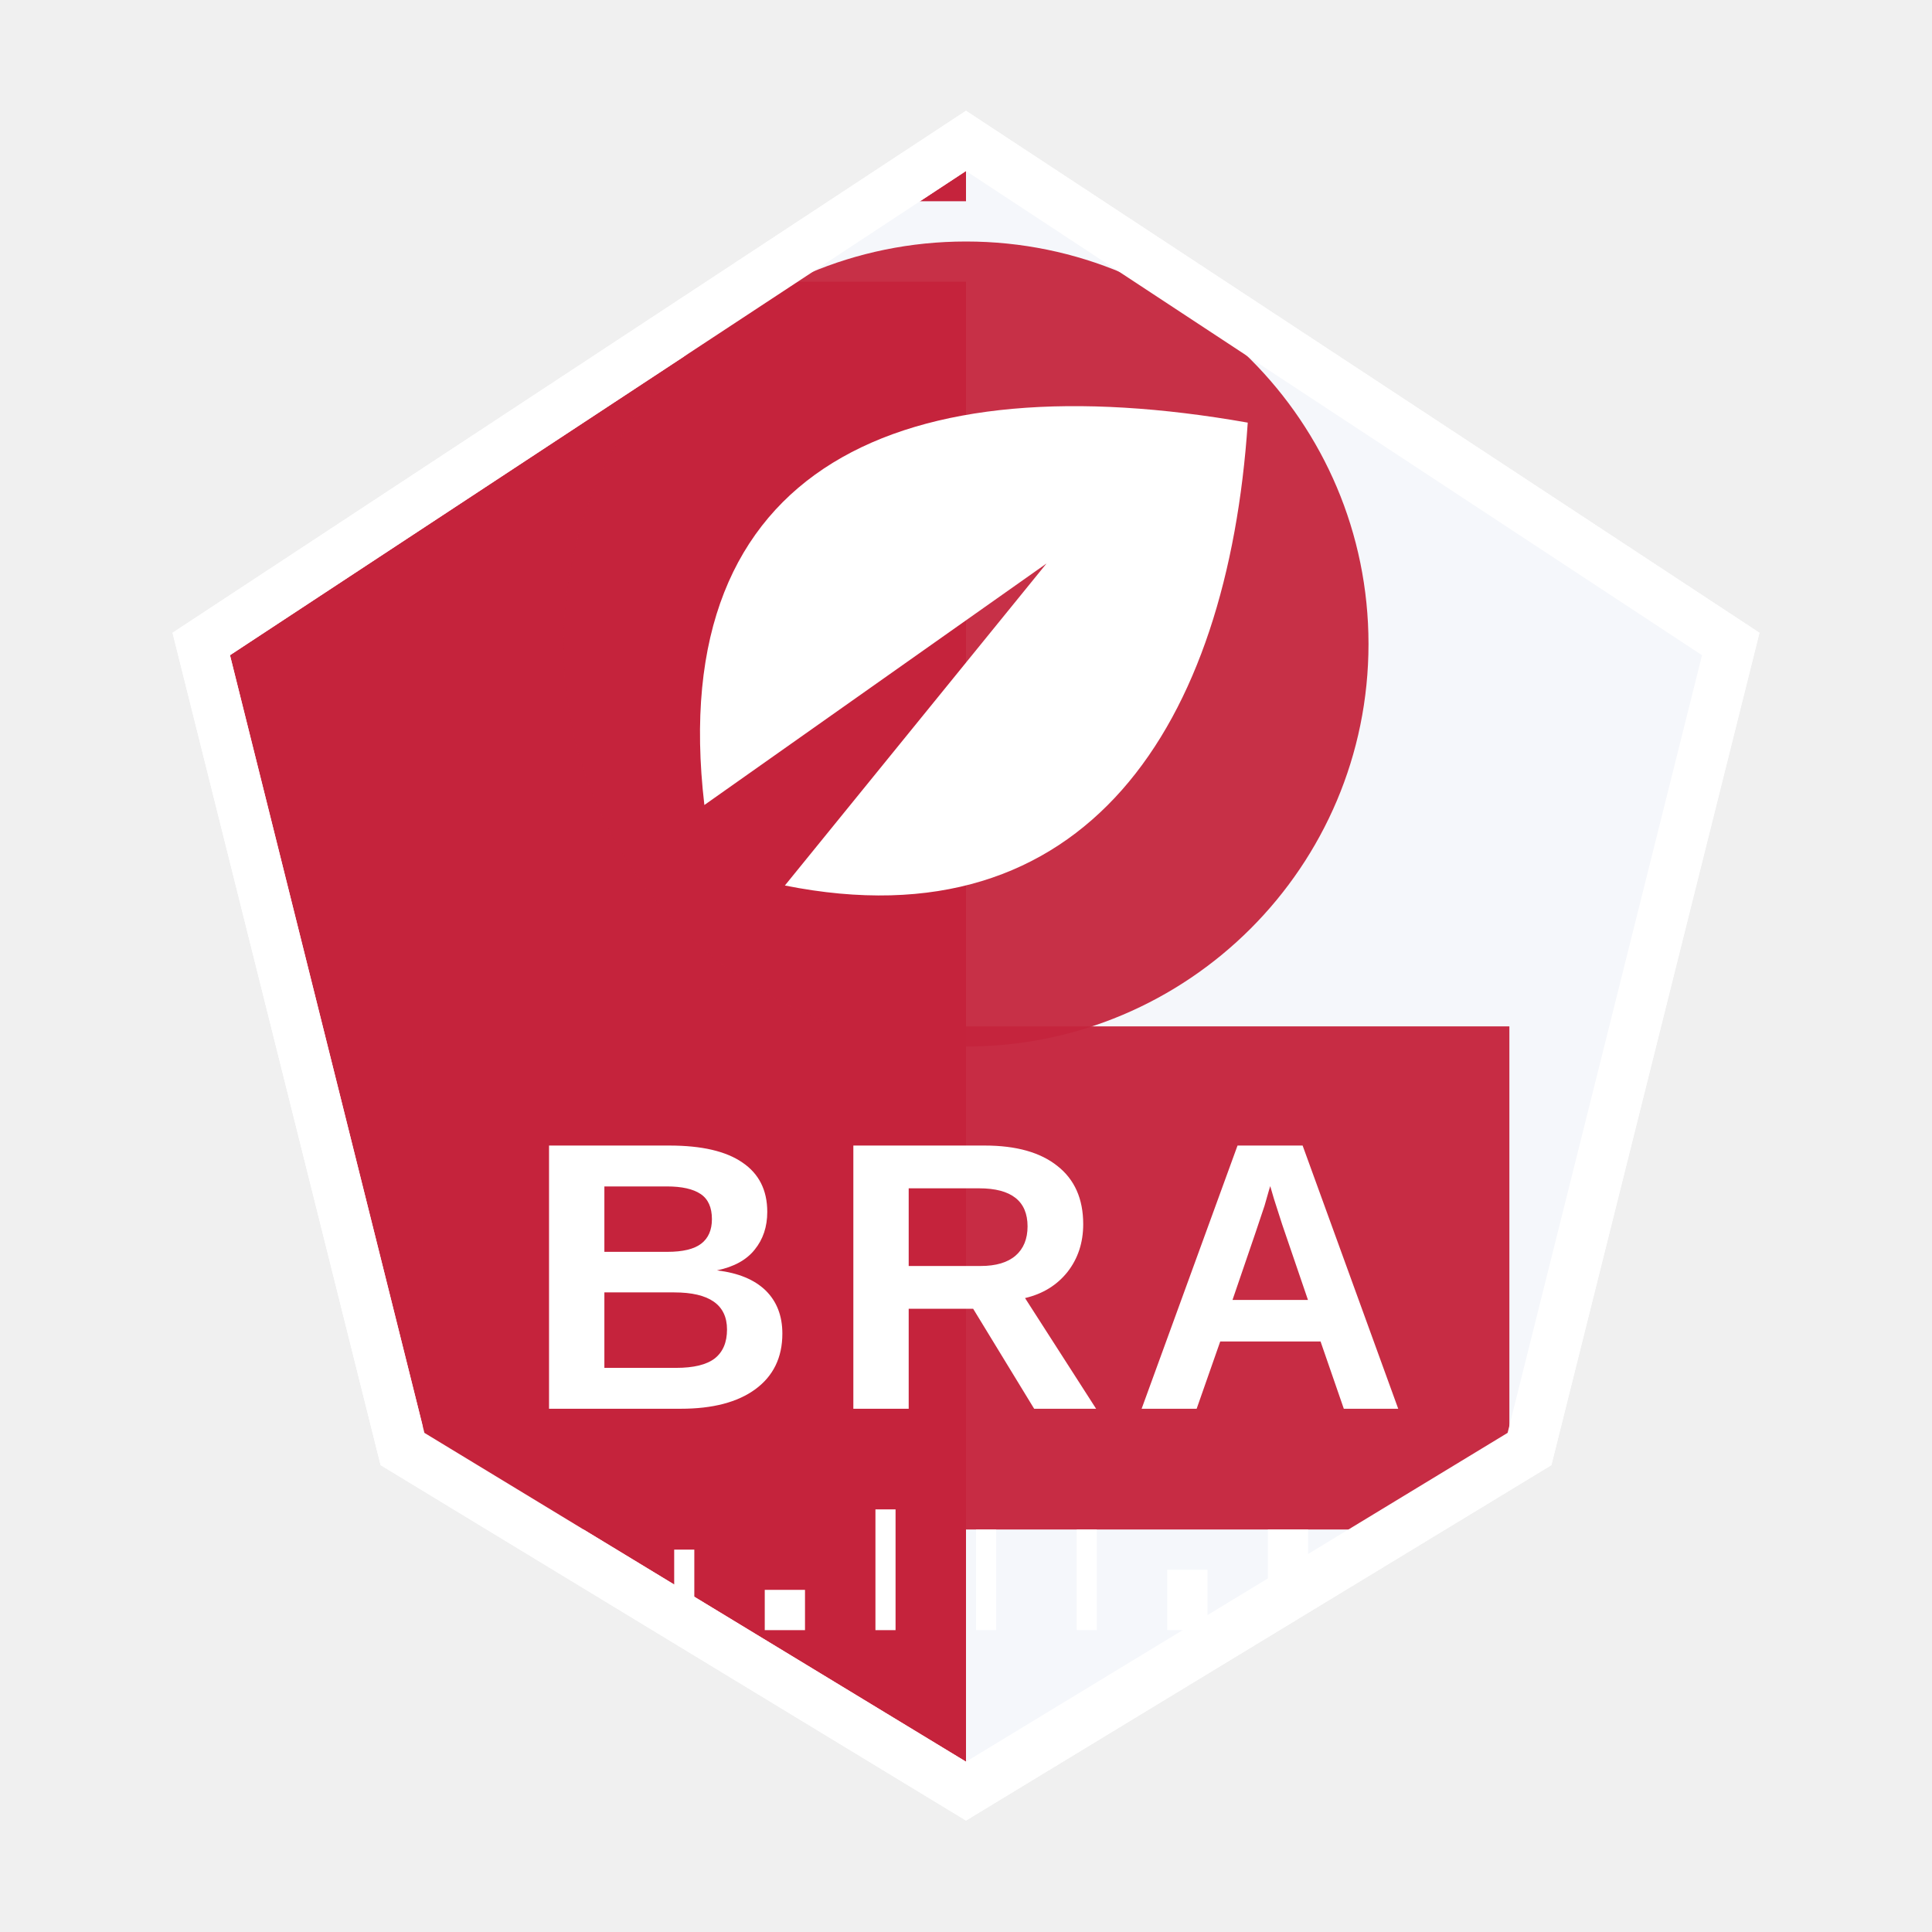
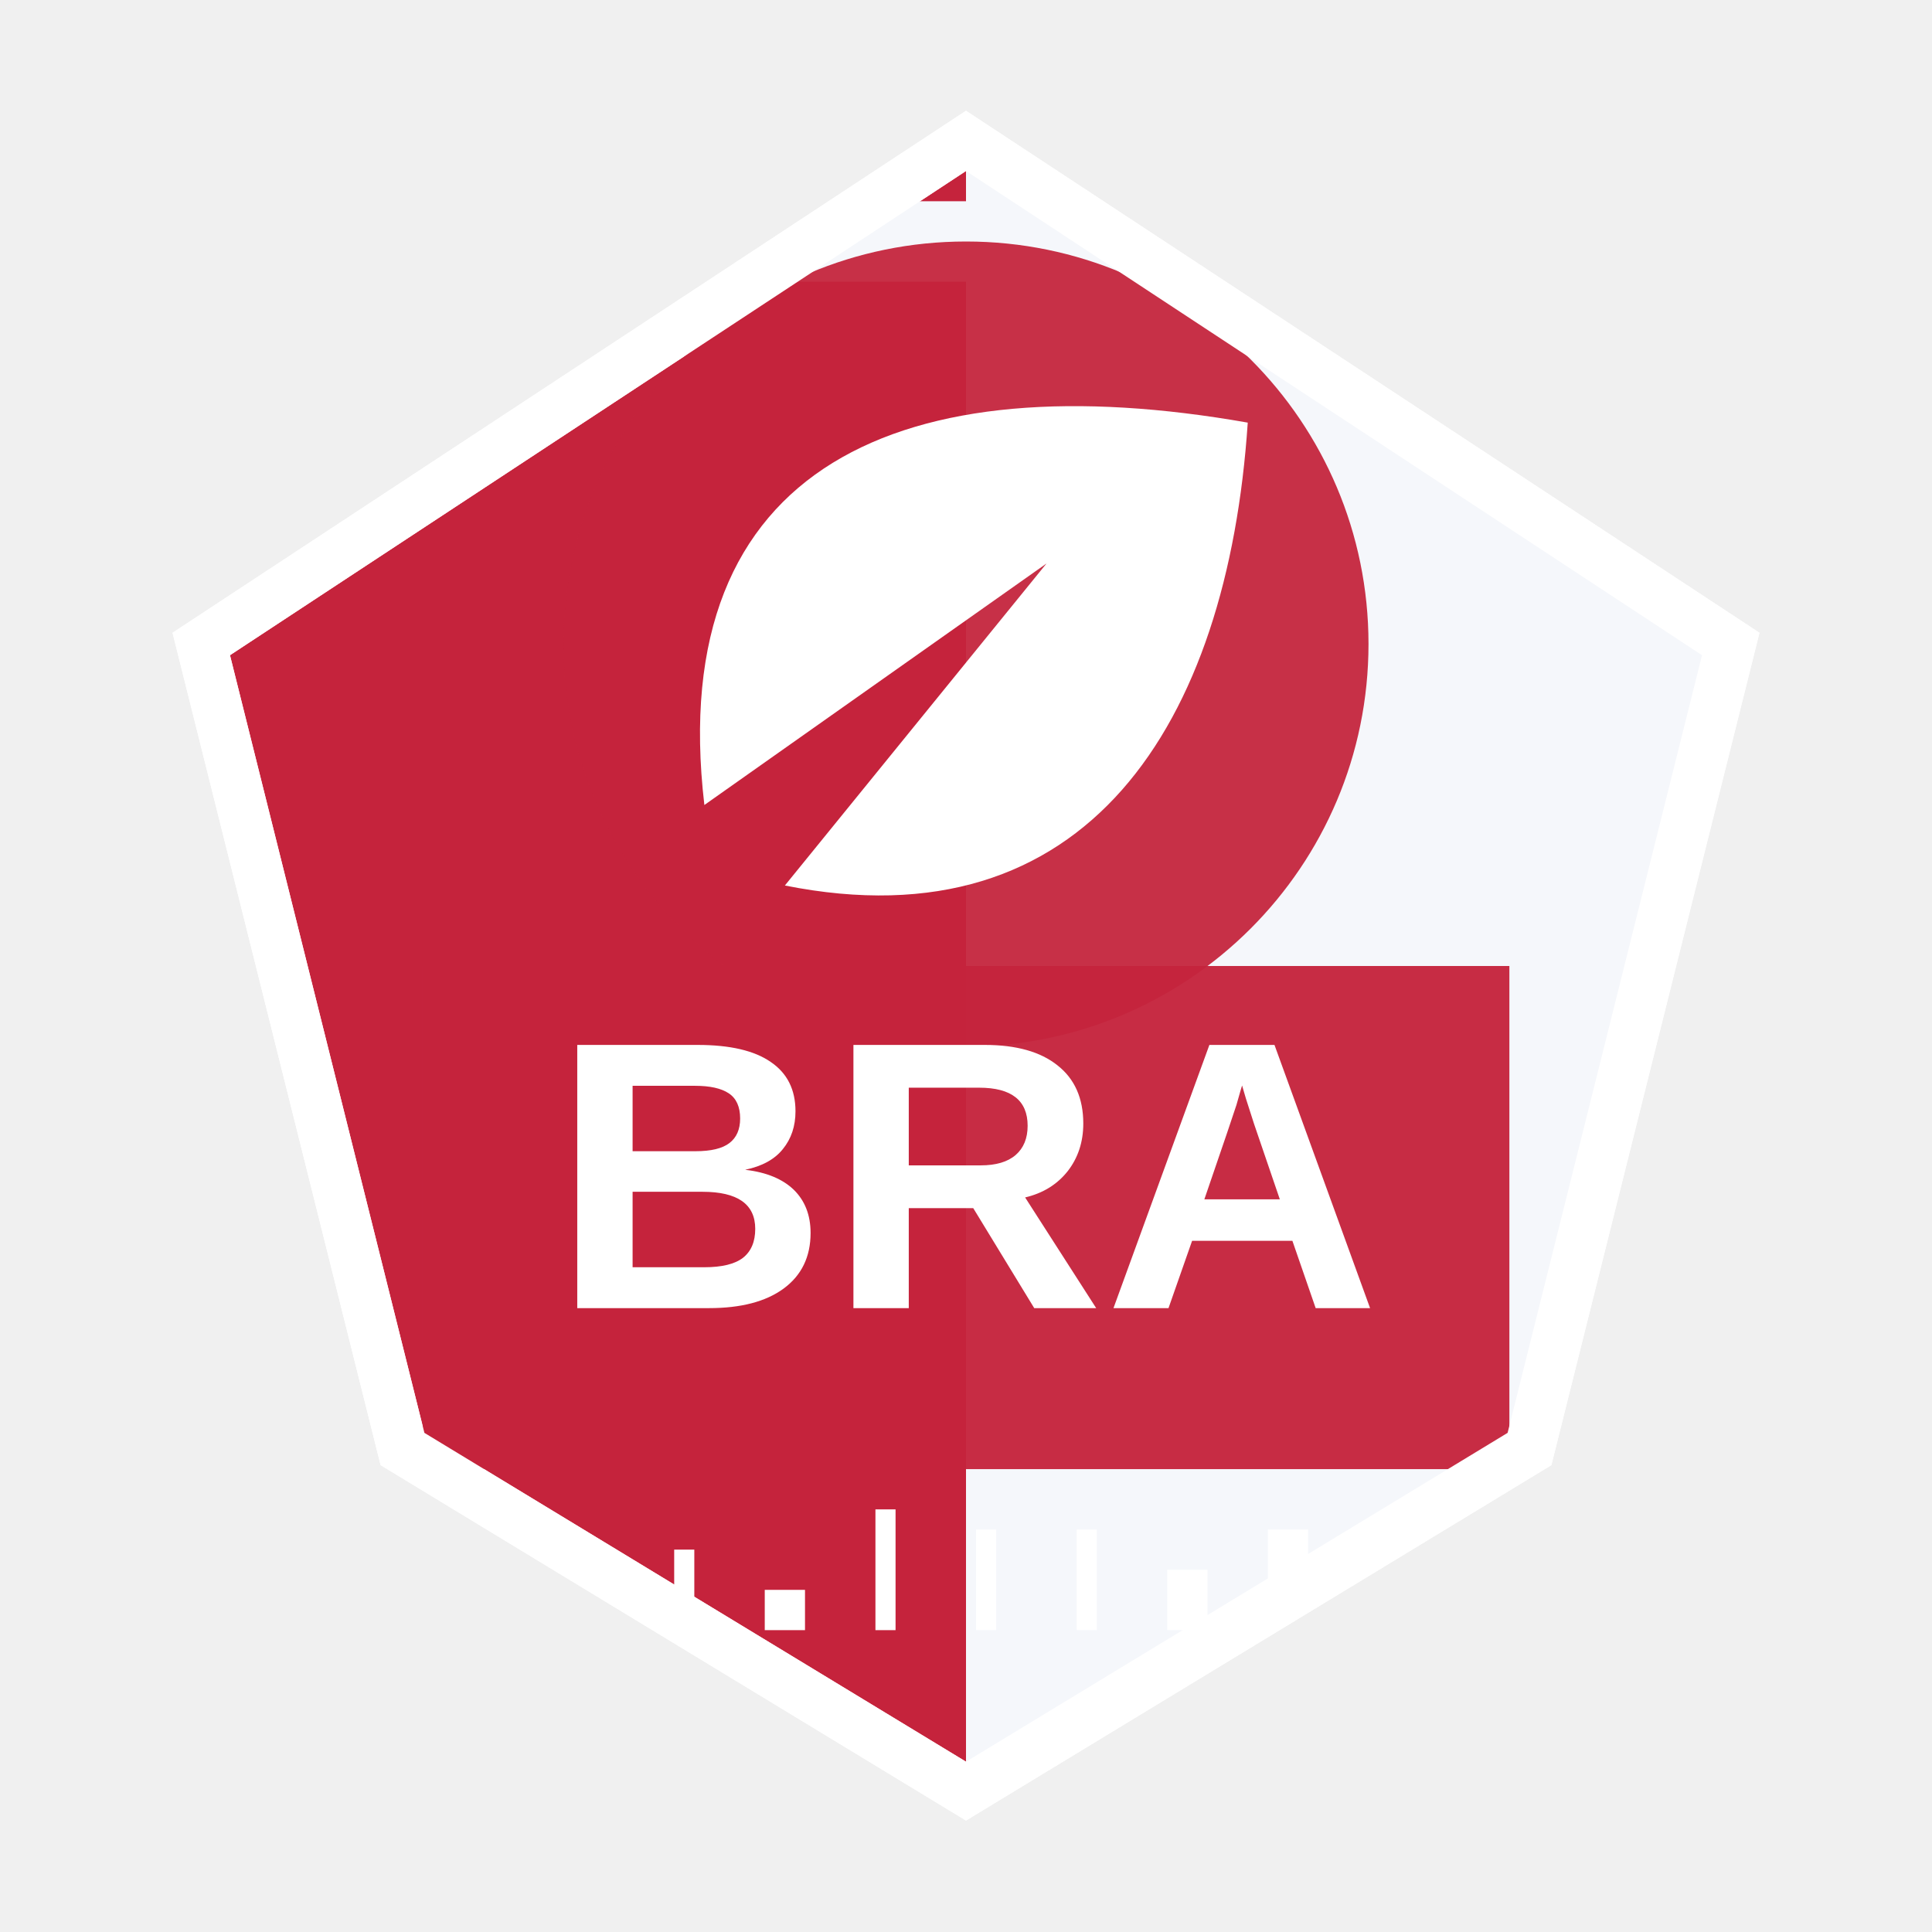
<svg xmlns="http://www.w3.org/2000/svg" viewBox="0 0 96 96" width="96" height="96" role="img">
  <defs>
-     <clipPath id="crest">
+     <clipPath id="crest-ef376b8f315b03">
      <path d="M48 7 86 32 76 72 48 89 20 72 10 32Z" />
    </clipPath>
  </defs>
  <path d="M48 7 86 32 76 72 48 89 20 72 10 32Z" fill="#c5233c" stroke="#ffffff" stroke-width="2.5" />
-   <g clip-path="url(#crest)">
+   <g clip-path="url(#crest-ef376b8f315b03)">
    <path d="M48 7h42v84H48Z" fill="#f5f7fb" />
    <path d="M22 12H74" stroke="#f5f7fb" stroke-width="4" />
    <circle cx="48" cy="32" r="20" fill="#c5233c" opacity=".94" />
    <g style="color:#ffffff" fill="#ffffff" stroke-linejoin="round">
      <path d="M35 40c-2-17 10-22 27-19-1 15-8 26-23 23l13-16-17 12Z" />
    </g>
-     <path d="M21 51H75V76H21Z" fill="#c5233c" opacity=".96" />
-     <text x="48" y="70" fill="#ffffff" text-anchor="middle" font-family="Arial,Helvetica,sans-serif" font-size="19" font-weight="900" letter-spacing="1.4">BRA</text>
+     <path d="M21 48H75V73H21Z" fill="#c5233c" opacity=".96" />
+     <text x="48" y="65" fill="#ffffff" text-anchor="middle" font-family="Arial,Helvetica,sans-serif" font-size="19" font-weight="900" textLength="43" lengthAdjust="spacingAndGlyphs">BRA</text>
    <g>
      <path d="M29 81v-3" stroke="#ffffff" stroke-width="2" />
      <path d="M34 81v-4" stroke="#ffffff" stroke-width="1" />
      <path d="M39 81v-2" stroke="#ffffff" stroke-width="2" />
      <path d="M44 81v-6" stroke="#ffffff" stroke-width="1" />
      <path d="M49 81v-5" stroke="#ffffff" stroke-width="1" />
      <path d="M54 81v-5" stroke="#ffffff" stroke-width="1" />
      <path d="M59 81v-3" stroke="#ffffff" stroke-width="2" />
      <path d="M64 81v-5" stroke="#ffffff" stroke-width="2" />
    </g>
  </g>
  <path d="M48 7 86 32 76 72 48 89 20 72 10 32Z" fill="none" stroke="#ffffff" stroke-width="2.5" />
</svg>
